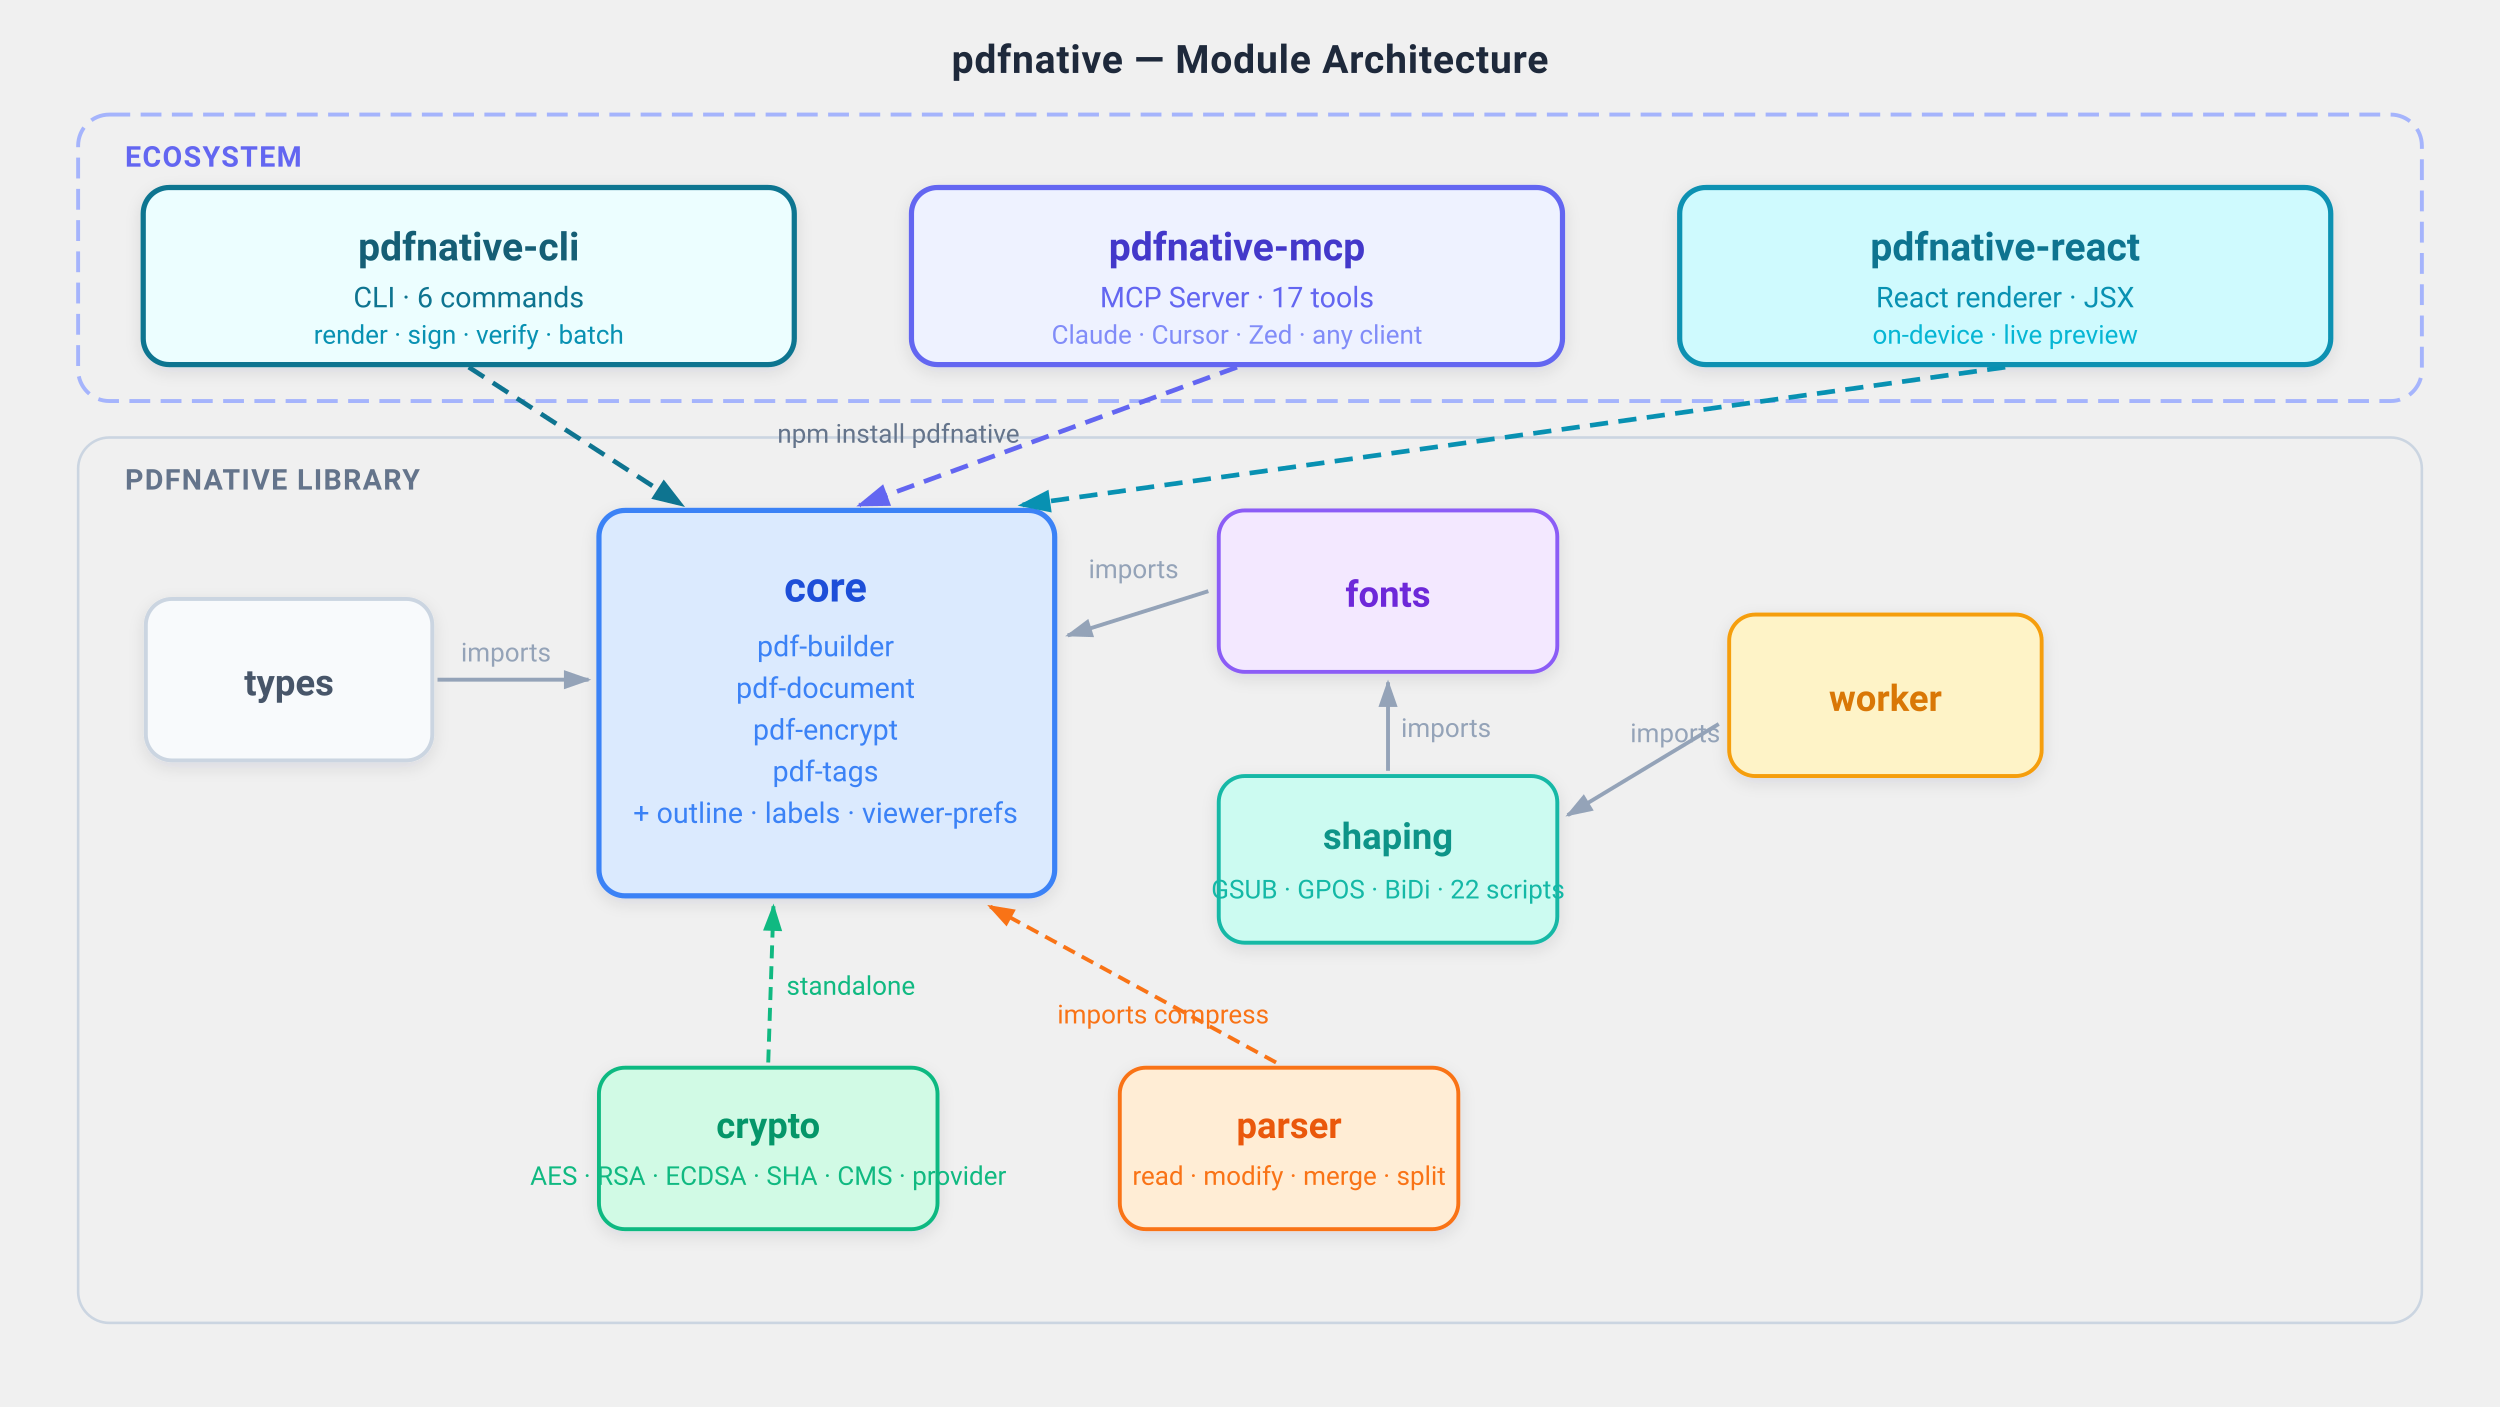
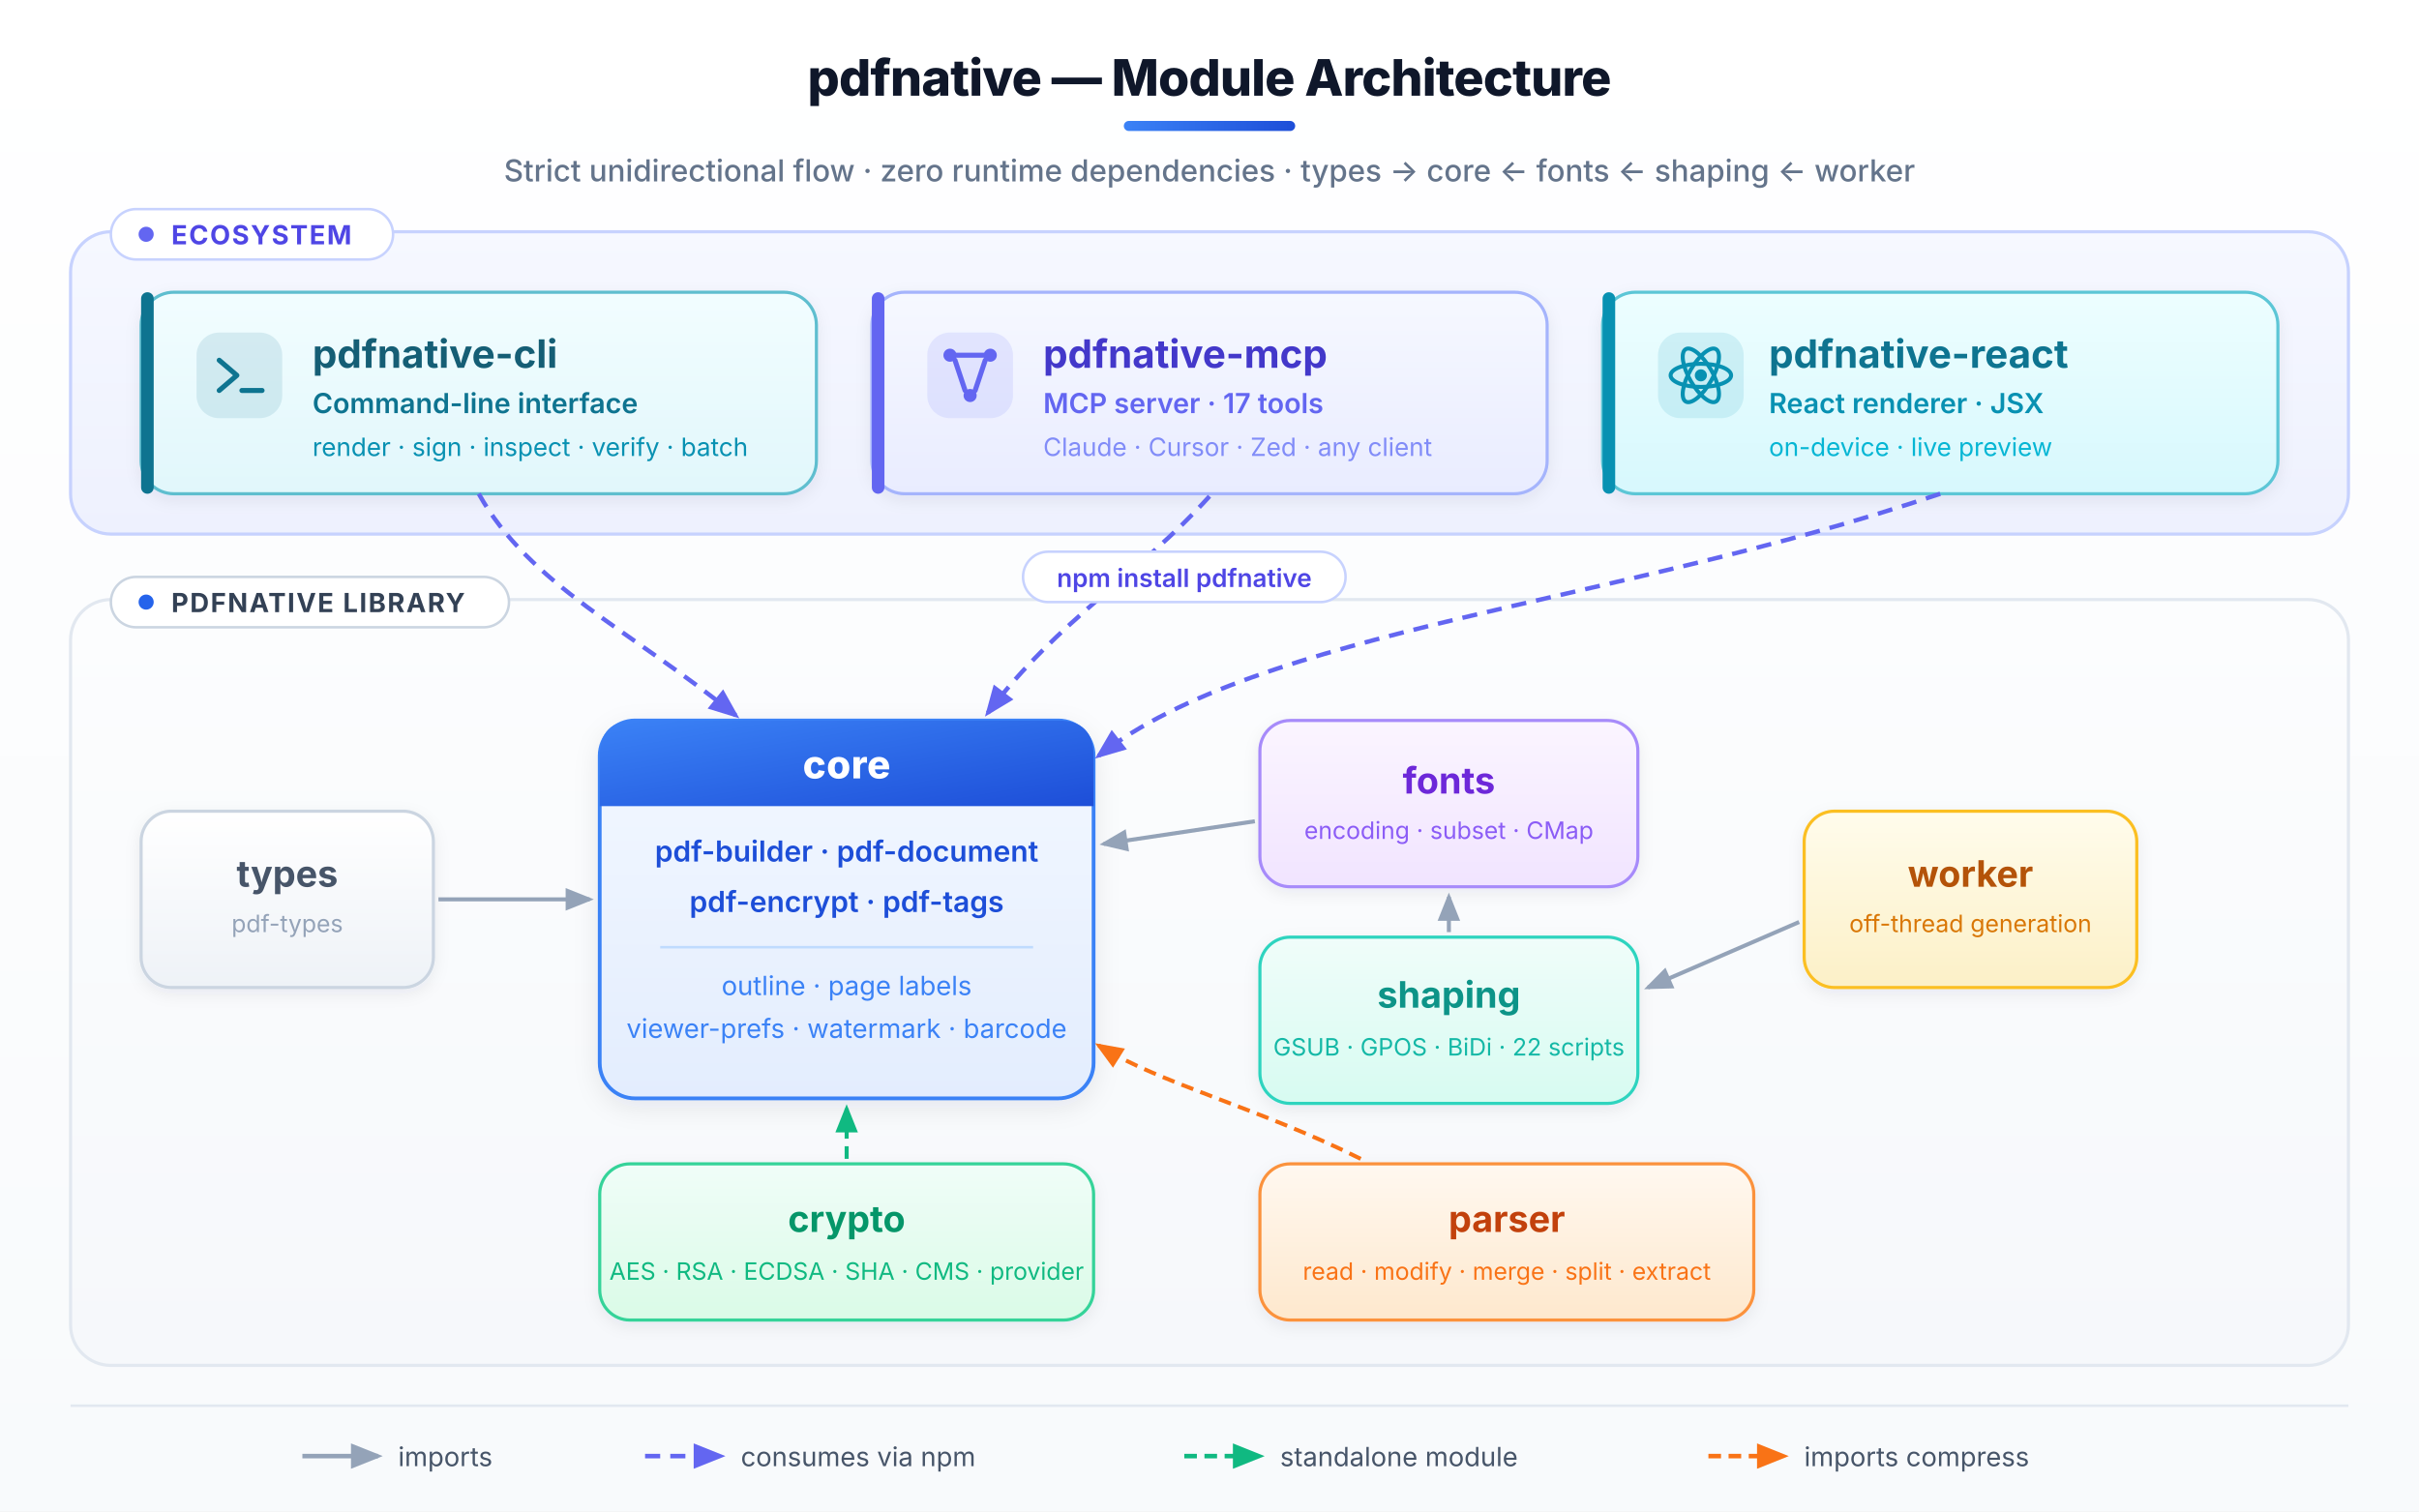
- <svg xmlns="http://www.w3.org/2000/svg" viewBox="0 0 960 540" font-family="-apple-system,BlinkMacSystemFont,'Segoe UI',Roboto,sans-serif">
+ <svg xmlns="http://www.w3.org/2000/svg" viewBox="0 0 960 600" role="img" aria-labelledby="arch-title arch-desc" font-family="Inter,-apple-system,BlinkMacSystemFont,'Segoe UI',Roboto,'Helvetica Neue',Arial,sans-serif">
  <defs>
-     <marker id="arrow" viewBox="0 0 10 7" refX="9" refY="3.5" markerWidth="7" markerHeight="5" orient="auto-start-reverse">
-       <polygon points="0 0, 10 3.5, 0 7" fill="#94A3B8" />
+     <marker id="ah-import" viewBox="0 0 10 8" refX="8.5" refY="4" markerWidth="7" markerHeight="6" orient="auto-start-reverse">
+       <path d="M0 0 L10 4 L0 8 Z" fill="#94A3B8" />
    </marker>
-     <marker id="arrow-mcp" viewBox="0 0 10 7" refX="9" refY="3.5" markerWidth="7" markerHeight="5" orient="auto-start-reverse">
-       <polygon points="0 0, 10 3.5, 0 7" fill="#6366F1" />
+     <marker id="ah-npm" viewBox="0 0 10 8" refX="8.5" refY="4" markerWidth="7" markerHeight="6" orient="auto-start-reverse">
+       <path d="M0 0 L10 4 L0 8 Z" fill="#6366F1" />
    </marker>
-     <marker id="arrow-cli" viewBox="0 0 10 7" refX="9" refY="3.5" markerWidth="7" markerHeight="5" orient="auto-start-reverse">
-       <polygon points="0 0, 10 3.5, 0 7" fill="#0E7490" />
+     <marker id="ah-standalone" viewBox="0 0 10 8" refX="8.5" refY="4" markerWidth="7" markerHeight="6" orient="auto-start-reverse">
+       <path d="M0 0 L10 4 L0 8 Z" fill="#10B981" />
    </marker>
-     <marker id="arrow-react" viewBox="0 0 10 7" refX="9" refY="3.5" markerWidth="7" markerHeight="5" orient="auto-start-reverse">
-       <polygon points="0 0, 10 3.5, 0 7" fill="#0891B2" />
+     <marker id="ah-compress" viewBox="0 0 10 8" refX="8.5" refY="4" markerWidth="7" markerHeight="6" orient="auto-start-reverse">
+       <path d="M0 0 L10 4 L0 8 Z" fill="#F97316" />
    </marker>
-     <marker id="arrow-green" viewBox="0 0 10 7" refX="9" refY="3.5" markerWidth="7" markerHeight="5" orient="auto-start-reverse">
-       <polygon points="0 0, 10 3.5, 0 7" fill="#10B981" />
-     </marker>
-     <marker id="arrow-orange" viewBox="0 0 10 7" refX="9" refY="3.5" markerWidth="7" markerHeight="5" orient="auto-start-reverse">
-       <polygon points="0 0, 10 3.5, 0 7" fill="#F97316" />
-     </marker>
-     <filter id="shadow" x="-10%" y="-10%" width="120%" height="130%">
-       <feDropShadow dx="0" dy="2" stdDeviation="3" flood-color="#0F172A" flood-opacity="0.10" />
+     <linearGradient id="g-canvas" x1="0" y1="0" x2="0" y2="1">
+       <stop offset="0%" stop-color="#FFFFFF" />
+       <stop offset="100%" stop-color="#F8FAFC" />
+     </linearGradient>
+     <linearGradient id="g-eco" x1="0" y1="0" x2="0" y2="1">
+       <stop offset="0%" stop-color="#F6F8FF" />
+       <stop offset="100%" stop-color="#EEF1FE" />
+     </linearGradient>
+     <linearGradient id="g-lib" x1="0" y1="0" x2="0" y2="1">
+       <stop offset="0%" stop-color="#FCFDFE" />
+       <stop offset="100%" stop-color="#F6F8FB" />
+     </linearGradient>
+     <linearGradient id="g-cli" x1="0" y1="0" x2="0" y2="1">
+       <stop offset="0%" stop-color="#F2FDFF" />
+       <stop offset="100%" stop-color="#E1F7FB" />
+     </linearGradient>
+     <linearGradient id="g-mcp" x1="0" y1="0" x2="0" y2="1">
+       <stop offset="0%" stop-color="#F6F8FF" />
+       <stop offset="100%" stop-color="#E9ECFF" />
+     </linearGradient>
+     <linearGradient id="g-react" x1="0" y1="0" x2="0" y2="1">
+       <stop offset="0%" stop-color="#EDFEFF" />
+       <stop offset="100%" stop-color="#D7F8FD" />
+     </linearGradient>
+     <linearGradient id="g-core" x1="0" y1="0" x2="0" y2="1">
+       <stop offset="0%" stop-color="#F3F8FF" />
+       <stop offset="100%" stop-color="#E3EDFE" />
+     </linearGradient>
+     <linearGradient id="g-core-head" x1="0" y1="0" x2="1" y2="1">
+       <stop offset="0%" stop-color="#3B82F6" />
+       <stop offset="100%" stop-color="#1D4ED8" />
+     </linearGradient>
+     <linearGradient id="g-types" x1="0" y1="0" x2="0" y2="1">
+       <stop offset="0%" stop-color="#FFFFFF" />
+       <stop offset="100%" stop-color="#EEF2F7" />
+     </linearGradient>
+     <linearGradient id="g-fonts" x1="0" y1="0" x2="0" y2="1">
+       <stop offset="0%" stop-color="#FBF5FF" />
+       <stop offset="100%" stop-color="#F1E4FF" />
+     </linearGradient>
+     <linearGradient id="g-shaping" x1="0" y1="0" x2="0" y2="1">
+       <stop offset="0%" stop-color="#F0FDFA" />
+       <stop offset="100%" stop-color="#D7FBF1" />
+     </linearGradient>
+     <linearGradient id="g-worker" x1="0" y1="0" x2="0" y2="1">
+       <stop offset="0%" stop-color="#FFFCEC" />
+       <stop offset="100%" stop-color="#FCF0C7" />
+     </linearGradient>
+     <linearGradient id="g-crypto" x1="0" y1="0" x2="0" y2="1">
+       <stop offset="0%" stop-color="#F0FDF8" />
+       <stop offset="100%" stop-color="#DAFBE7" />
+     </linearGradient>
+     <linearGradient id="g-parser" x1="0" y1="0" x2="0" y2="1">
+       <stop offset="0%" stop-color="#FFF8F0" />
+       <stop offset="100%" stop-color="#FEE8CD" />
+     </linearGradient>
+     <linearGradient id="g-accent" x1="0" y1="0" x2="1" y2="0">
+       <stop offset="0%" stop-color="#3B82F6" />
+       <stop offset="100%" stop-color="#1D4ED8" />
+     </linearGradient>
+     <filter id="soft" x="-20%" y="-20%" width="140%" height="150%">
+       <feDropShadow dx="0" dy="3" stdDeviation="5" flood-color="#1E293B" flood-opacity="0.08" />
+     </filter>
+     <filter id="soft-sm" x="-20%" y="-20%" width="140%" height="150%">
+       <feDropShadow dx="0" dy="2" stdDeviation="3" flood-color="#1E293B" flood-opacity="0.07" />
    </filter>
  </defs>
-   <text x="480" y="28" text-anchor="middle" font-size="15" font-weight="700" fill="#1E293B" letter-spacing="0.3">pdfnative — Module Architecture</text>
-   <rect x="30" y="44" width="900" height="110" rx="12" fill="none" stroke="#A5B4FC" stroke-width="1.5" stroke-dasharray="8,4" />
-   <text x="48" y="64" font-size="11" font-weight="600" fill="#6366F1" letter-spacing="0.5">ECOSYSTEM</text>
-   <rect x="55" y="72" width="250" height="68" rx="10" fill="#ECFEFF" stroke="#0E7490" stroke-width="2" filter="url(#shadow)" />
-   <text x="180" y="100" text-anchor="middle" font-size="15" font-weight="700" fill="#155E75">pdfnative-cli</text>
-   <text x="180" y="118" text-anchor="middle" font-size="11" fill="#0E7490">CLI · 6 commands</text>
-   <text x="180" y="132" text-anchor="middle" font-size="10" fill="#0891B2">render · sign · verify · batch</text>
-   <rect x="350" y="72" width="250" height="68" rx="10" fill="#EEF2FF" stroke="#6366F1" stroke-width="2" filter="url(#shadow)" />
-   <text x="475" y="100" text-anchor="middle" font-size="15" font-weight="700" fill="#4338CA">pdfnative-mcp</text>
-   <text x="475" y="118" text-anchor="middle" font-size="11" fill="#6366F1">MCP Server · 17 tools</text>
-   <text x="475" y="132" text-anchor="middle" font-size="10" fill="#818CF8">Claude · Cursor · Zed · any client</text>
-   <rect x="645" y="72" width="250" height="68" rx="10" fill="#CFFAFE" stroke="#0891B2" stroke-width="2" filter="url(#shadow)" />
-   <text x="770" y="100" text-anchor="middle" font-size="15" font-weight="700" fill="#0E7490">pdfnative-react</text>
-   <text x="770" y="118" text-anchor="middle" font-size="11" fill="#0891B2">React renderer · JSX</text>
-   <text x="770" y="132" text-anchor="middle" font-size="10" fill="#06B6D4">on-device · live preview</text>
-   <rect x="30" y="168" width="900" height="340" rx="12" fill="none" stroke="#CBD5E1" stroke-width="1" stroke-dasharray="0" />
-   <text x="48" y="188" font-size="11" font-weight="600" fill="#64748B" letter-spacing="0.5">PDFNATIVE LIBRARY</text>
-   <rect x="56" y="230" width="110" height="62" rx="10" fill="#F8FAFC" stroke="#CBD5E1" stroke-width="1.5" filter="url(#shadow)" />
-   <text x="111" y="267" text-anchor="middle" font-size="14" font-weight="600" fill="#475569">types</text>
-   <rect x="230" y="196" width="175" height="148" rx="10" fill="#DBEAFE" stroke="#3B82F6" stroke-width="2" filter="url(#shadow)" />
-   <text x="317" y="231" text-anchor="middle" font-size="16" font-weight="700" fill="#1D4ED8">core</text>
-   <text x="317" y="252" text-anchor="middle" font-size="11" fill="#3B82F6">pdf-builder</text>
-   <text x="317" y="268" text-anchor="middle" font-size="11" fill="#3B82F6">pdf-document</text>
-   <text x="317" y="284" text-anchor="middle" font-size="11" fill="#3B82F6">pdf-encrypt</text>
-   <text x="317" y="300" text-anchor="middle" font-size="11" fill="#3B82F6">pdf-tags</text>
-   <text x="317" y="316" text-anchor="middle" font-size="11" fill="#3B82F6">+ outline · labels · viewer-prefs</text>
-   <rect x="468" y="196" width="130" height="62" rx="10" fill="#F3E8FF" stroke="#8B5CF6" stroke-width="1.5" filter="url(#shadow)" />
-   <text x="533" y="233" text-anchor="middle" font-size="14" font-weight="600" fill="#6D28D9">fonts</text>
-   <rect x="468" y="298" width="130" height="64" rx="10" fill="#CCFBF1" stroke="#14B8A6" stroke-width="1.5" filter="url(#shadow)" />
-   <text x="533" y="326" text-anchor="middle" font-size="14" font-weight="600" fill="#0D9488">shaping</text>
-   <text x="533" y="345" text-anchor="middle" font-size="10" fill="#14B8A6">GSUB · GPOS · BiDi · 22 scripts</text>
-   <rect x="664" y="236" width="120" height="62" rx="10" fill="#FEF3C7" stroke="#F59E0B" stroke-width="1.5" filter="url(#shadow)" />
-   <text x="724" y="273" text-anchor="middle" font-size="14" font-weight="600" fill="#D97706">worker</text>
-   <rect x="230" y="410" width="130" height="62" rx="10" fill="#D1FAE5" stroke="#10B981" stroke-width="1.5" filter="url(#shadow)" />
-   <text x="295" y="437" text-anchor="middle" font-size="14" font-weight="600" fill="#059669">crypto</text>
-   <text x="295" y="455" text-anchor="middle" font-size="10" fill="#10B981">AES · RSA · ECDSA · SHA · CMS · provider</text>
-   <rect x="430" y="410" width="130" height="62" rx="10" fill="#FFEDD5" stroke="#F97316" stroke-width="1.5" filter="url(#shadow)" />
-   <text x="495" y="437" text-anchor="middle" font-size="14" font-weight="600" fill="#EA580C">parser</text>
-   <text x="495" y="455" text-anchor="middle" font-size="10" fill="#F97316">read · modify · merge · split</text>
-   <line x1="180" y1="141" x2="262" y2="194" stroke="#0E7490" stroke-width="1.8" stroke-dasharray="7,4" marker-end="url(#arrow-cli)" />
-   <line x1="475" y1="141" x2="330" y2="194" stroke="#6366F1" stroke-width="1.8" stroke-dasharray="7,4" marker-end="url(#arrow-mcp)" />
-   <text x="345" y="170" text-anchor="middle" font-size="10" fill="#64748B">npm install pdfnative</text>
-   <line x1="770" y1="141" x2="392" y2="194" stroke="#0891B2" stroke-width="1.8" stroke-dasharray="7,4" marker-end="url(#arrow-react)" />
-   <line x1="168" y1="261" x2="226" y2="261" stroke="#94A3B8" stroke-width="1.5" marker-end="url(#arrow)" />
-   <text x="177" y="254" font-size="10" fill="#94A3B8">imports</text>
-   <line x1="464" y1="227" x2="410" y2="244" stroke="#94A3B8" stroke-width="1.5" marker-end="url(#arrow)" />
-   <text x="418" y="222" font-size="10" fill="#94A3B8">imports</text>
-   <line x1="533" y1="296" x2="533" y2="262" stroke="#94A3B8" stroke-width="1.5" marker-end="url(#arrow)" />
-   <text x="538" y="283" font-size="10" fill="#94A3B8">imports</text>
-   <line x1="660" y1="278" x2="602" y2="313" stroke="#94A3B8" stroke-width="1.5" marker-end="url(#arrow)" />
-   <text x="626" y="285" font-size="10" fill="#94A3B8">imports</text>
-   <line x1="295" y1="408" x2="297" y2="348" stroke="#10B981" stroke-width="1.5" stroke-dasharray="5,3" marker-end="url(#arrow-green)" />
-   <text x="302" y="382" font-size="10" fill="#10B981">standalone</text>
-   <line x1="490" y1="408" x2="380" y2="348" stroke="#F97316" stroke-width="1.5" stroke-dasharray="5,3" marker-end="url(#arrow-orange)" />
-   <text x="406" y="393" font-size="10" fill="#F97316">imports compress</text>
+   <rect x="0" y="0" width="960" height="600" fill="url(#g-canvas)" />
+   <text x="480" y="38" text-anchor="middle" font-size="20" font-weight="800" fill="#0F172A" letter-spacing="-0.3">pdfnative — Module Architecture</text>
+   <rect x="446" y="48" width="68" height="4" rx="2" fill="url(#g-accent)" />
+   <text x="480" y="72" text-anchor="middle" font-size="12" font-weight="500" fill="#64748B">Strict unidirectional flow · zero runtime dependencies · types → core ← fonts ← shaping ← worker</text>
+   <rect x="28" y="92" width="904" height="120" rx="16" fill="url(#g-eco)" stroke="#C7D2FE" stroke-width="1.25" />
+   <rect x="44" y="83" width="112" height="20" rx="10" fill="#FFFFFF" stroke="#C7D2FE" stroke-width="1" />
+   <circle cx="58" cy="93" r="3" fill="#6366F1" />
+   <text x="68" y="97" font-size="10.5" font-weight="700" fill="#4F46E5" letter-spacing="0.6">ECOSYSTEM</text>
+   <g filter="url(#soft-sm)">
+     <rect x="56" y="116" width="268" height="80" rx="13" fill="url(#g-cli)" stroke="#5EBECF" stroke-width="1.25" />
+   </g>
+   <rect x="56" y="116" width="5" height="80" rx="2.5" fill="#0E7490" />
+   <rect x="78" y="132" width="34" height="34" rx="9" fill="#0E7490" fill-opacity="0.12" />
+   <path d="M87 143 l7 6 l-7 6 M96 155 h8" fill="none" stroke="#0E7490" stroke-width="2" stroke-linecap="round" stroke-linejoin="round" />
+   <text x="124" y="146" font-size="15.5" font-weight="700" fill="#155E75">pdfnative-cli</text>
+   <text x="124" y="164" font-size="11" font-weight="600" fill="#0E7490">Command-line interface</text>
+   <text x="124" y="181" font-size="10" fill="#0891B2">render · sign · inspect · verify · batch</text>
+   <g filter="url(#soft-sm)">
+     <rect x="346" y="116" width="268" height="80" rx="13" fill="url(#g-mcp)" stroke="#A5B4FC" stroke-width="1.25" />
+   </g>
+   <rect x="346" y="116" width="5" height="80" rx="2.5" fill="#6366F1" />
+   <rect x="368" y="132" width="34" height="34" rx="9" fill="#6366F1" fill-opacity="0.12" />
+   <g fill="none" stroke="#6366F1" stroke-width="2" stroke-linecap="round">
+     <circle cx="377" cy="141" r="2.6" fill="#6366F1" stroke="none" />
+     <circle cx="393" cy="141" r="2.6" fill="#6366F1" stroke="none" />
+     <circle cx="385" cy="157" r="2.6" fill="#6366F1" stroke="none" />
+     <path d="M379 143 l4 12 M391 143 l-4 12 M379 141 h12" />
+   </g>
+   <text x="414" y="146" font-size="15.5" font-weight="700" fill="#4338CA">pdfnative-mcp</text>
+   <text x="414" y="164" font-size="11" font-weight="600" fill="#6366F1">MCP server · 17 tools</text>
+   <text x="414" y="181" font-size="10" fill="#818CF8">Claude · Cursor · Zed · any client</text>
+   <g filter="url(#soft-sm)">
+     <rect x="636" y="116" width="268" height="80" rx="13" fill="url(#g-react)" stroke="#5CC6D6" stroke-width="1.25" />
+   </g>
+   <rect x="636" y="116" width="5" height="80" rx="2.5" fill="#0891B2" />
+   <rect x="658" y="132" width="34" height="34" rx="9" fill="#0891B2" fill-opacity="0.12" />
+   <g fill="none" stroke="#0891B2" stroke-width="1.6">
+     <circle cx="675" cy="149" r="2.4" fill="#0891B2" stroke="none" />
+     <ellipse cx="675" cy="149" rx="12" ry="4.6" />
+     <ellipse cx="675" cy="149" rx="12" ry="4.6" transform="rotate(60 675 149)" />
+     <ellipse cx="675" cy="149" rx="12" ry="4.6" transform="rotate(120 675 149)" />
+   </g>
+   <text x="702" y="146" font-size="15.5" font-weight="700" fill="#0E7490">pdfnative-react</text>
+   <text x="702" y="164" font-size="11" font-weight="600" fill="#0891B2">React renderer · JSX</text>
+   <text x="702" y="181" font-size="10" fill="#06B6D4">on-device · live preview</text>
+   <rect x="28" y="238" width="904" height="304" rx="16" fill="url(#g-lib)" stroke="#E2E8F0" stroke-width="1.25" />
+   <rect x="44" y="229" width="158" height="20" rx="10" fill="#FFFFFF" stroke="#CBD5E1" stroke-width="1" />
+   <circle cx="58" cy="239" r="3" fill="#2563EB" />
+   <text x="68" y="243" font-size="10.5" font-weight="700" fill="#334155" letter-spacing="0.6">PDFNATIVE LIBRARY</text>
+   <g filter="url(#soft-sm)">
+     <rect x="56" y="322" width="116" height="70" rx="12" fill="url(#g-types)" stroke="#CBD5E1" stroke-width="1.25" />
+   </g>
+   <text x="114" y="352" text-anchor="middle" font-size="14.5" font-weight="700" fill="#475569">types</text>
+   <text x="114" y="370" text-anchor="middle" font-size="9.5" fill="#94A3B8">pdf-types</text>
+   <g filter="url(#soft)">
+     <rect x="238" y="286" width="196" height="150" rx="14" fill="url(#g-core)" stroke="#3B82F6" stroke-width="1.5" />
+   </g>
+   <path d="M238 320 L238 300 Q238 286 252 286 L420 286 Q434 286 434 300 L434 320 Z" fill="url(#g-core-head)" />
+   <text x="336" y="309" text-anchor="middle" font-size="15.5" font-weight="800" fill="#FFFFFF" letter-spacing="0.2">core</text>
+   <text x="336" y="342" text-anchor="middle" font-size="11.5" font-weight="600" fill="#1D4ED8">pdf-builder · pdf-document</text>
+   <text x="336" y="362" text-anchor="middle" font-size="11.5" font-weight="600" fill="#1D4ED8">pdf-encrypt · pdf-tags</text>
+   <line x1="262" y1="376" x2="410" y2="376" stroke="#BFDBFE" stroke-width="1" />
+   <text x="336" y="395" text-anchor="middle" font-size="10.5" fill="#3B82F6">outline · page labels</text>
+   <text x="336" y="412" text-anchor="middle" font-size="10.5" fill="#3B82F6">viewer-prefs · watermark · barcode</text>
+   <g filter="url(#soft-sm)">
+     <rect x="500" y="286" width="150" height="66" rx="12" fill="url(#g-fonts)" stroke="#A78BFA" stroke-width="1.25" />
+   </g>
+   <text x="575" y="315" text-anchor="middle" font-size="14.5" font-weight="700" fill="#6D28D9">fonts</text>
+   <text x="575" y="333" text-anchor="middle" font-size="9.5" fill="#8B5CF6">encoding · subset · CMap</text>
+   <g filter="url(#soft-sm)">
+     <rect x="500" y="372" width="150" height="66" rx="12" fill="url(#g-shaping)" stroke="#2DD4BF" stroke-width="1.25" />
+   </g>
+   <text x="575" y="400" text-anchor="middle" font-size="14.5" font-weight="700" fill="#0D9488">shaping</text>
+   <text x="575" y="419" text-anchor="middle" font-size="9.5" fill="#14B8A6">GSUB · GPOS · BiDi · 22 scripts</text>
+   <g filter="url(#soft-sm)">
+     <rect x="716" y="322" width="132" height="70" rx="12" fill="url(#g-worker)" stroke="#FBBF24" stroke-width="1.25" />
+   </g>
+   <text x="782" y="352" text-anchor="middle" font-size="14.5" font-weight="700" fill="#B45309">worker</text>
+   <text x="782" y="370" text-anchor="middle" font-size="9.5" fill="#D97706">off-thread generation</text>
+   <g filter="url(#soft-sm)">
+     <rect x="238" y="462" width="196" height="62" rx="12" fill="url(#g-crypto)" stroke="#34D399" stroke-width="1.25" />
+   </g>
+   <text x="336" y="489" text-anchor="middle" font-size="14.5" font-weight="700" fill="#059669">crypto</text>
+   <text x="336" y="508" text-anchor="middle" font-size="9.5" fill="#10B981">AES · RSA · ECDSA · SHA · CMS · provider</text>
+   <g filter="url(#soft-sm)">
+     <rect x="500" y="462" width="196" height="62" rx="12" fill="url(#g-parser)" stroke="#FB923C" stroke-width="1.25" />
+   </g>
+   <text x="598" y="489" text-anchor="middle" font-size="14.5" font-weight="700" fill="#C2410C">parser</text>
+   <text x="598" y="508" text-anchor="middle" font-size="9.5" fill="#F97316">read · modify · merge · split · extract</text>
+   <path d="M190 196 C 210 232, 250 250, 292 284" fill="none" stroke="#6366F1" stroke-width="1.75" stroke-dasharray="6,4" marker-end="url(#ah-npm)" />
+   <path d="M480 197 C 452 228, 420 246, 392 283" fill="none" stroke="#6366F1" stroke-width="1.75" stroke-dasharray="6,4" marker-end="url(#ah-npm)" />
+   <path d="M770 196 C 640 240, 500 250, 436 300" fill="none" stroke="#6366F1" stroke-width="1.75" stroke-dasharray="6,4" marker-end="url(#ah-npm)" />
+   <g transform="translate(470 232)">
+     <rect x="-64" y="-13" width="128" height="20" rx="10" fill="#FFFFFF" stroke="#C7D2FE" stroke-width="1" />
+     <text x="0" y="1" text-anchor="middle" font-size="10" font-weight="600" fill="#4F46E5">npm install pdfnative</text>
+   </g>
+   <line x1="174" y1="357" x2="234" y2="357" stroke="#94A3B8" stroke-width="1.6" marker-end="url(#ah-import)" />
+   <line x1="498" y1="326" x2="438" y2="335" stroke="#94A3B8" stroke-width="1.6" marker-end="url(#ah-import)" />
+   <line x1="575" y1="370" x2="575" y2="356" stroke="#94A3B8" stroke-width="1.6" marker-end="url(#ah-import)" />
+   <line x1="714" y1="366" x2="654" y2="392" stroke="#94A3B8" stroke-width="1.6" marker-end="url(#ah-import)" />
+   <line x1="336" y1="460" x2="336" y2="440" stroke="#10B981" stroke-width="1.6" stroke-dasharray="5,3" marker-end="url(#ah-standalone)" />
+   <path d="M540 460 C 500 440, 460 430, 436 415" fill="none" stroke="#F97316" stroke-width="1.6" stroke-dasharray="5,3" marker-end="url(#ah-compress)" />
+   <line x1="28" y1="558" x2="932" y2="558" stroke="#E2E8F0" stroke-width="1" />
+   <g font-size="10.5" fill="#475569">
+     <line x1="120" y1="578" x2="150" y2="578" stroke="#94A3B8" stroke-width="1.8" marker-end="url(#ah-import)" />
+     <text x="158" y="582">imports</text>
+     <line x1="256" y1="578" x2="286" y2="578" stroke="#6366F1" stroke-width="1.8" stroke-dasharray="6,4" marker-end="url(#ah-npm)" />
+     <text x="294" y="582">consumes via npm</text>
+     <line x1="470" y1="578" x2="500" y2="578" stroke="#10B981" stroke-width="1.8" stroke-dasharray="5,3" marker-end="url(#ah-standalone)" />
+     <text x="508" y="582">standalone module</text>
+     <line x1="678" y1="578" x2="708" y2="578" stroke="#F97316" stroke-width="1.8" stroke-dasharray="5,3" marker-end="url(#ah-compress)" />
+     <text x="716" y="582">imports compress</text>
+   </g>
</svg>
